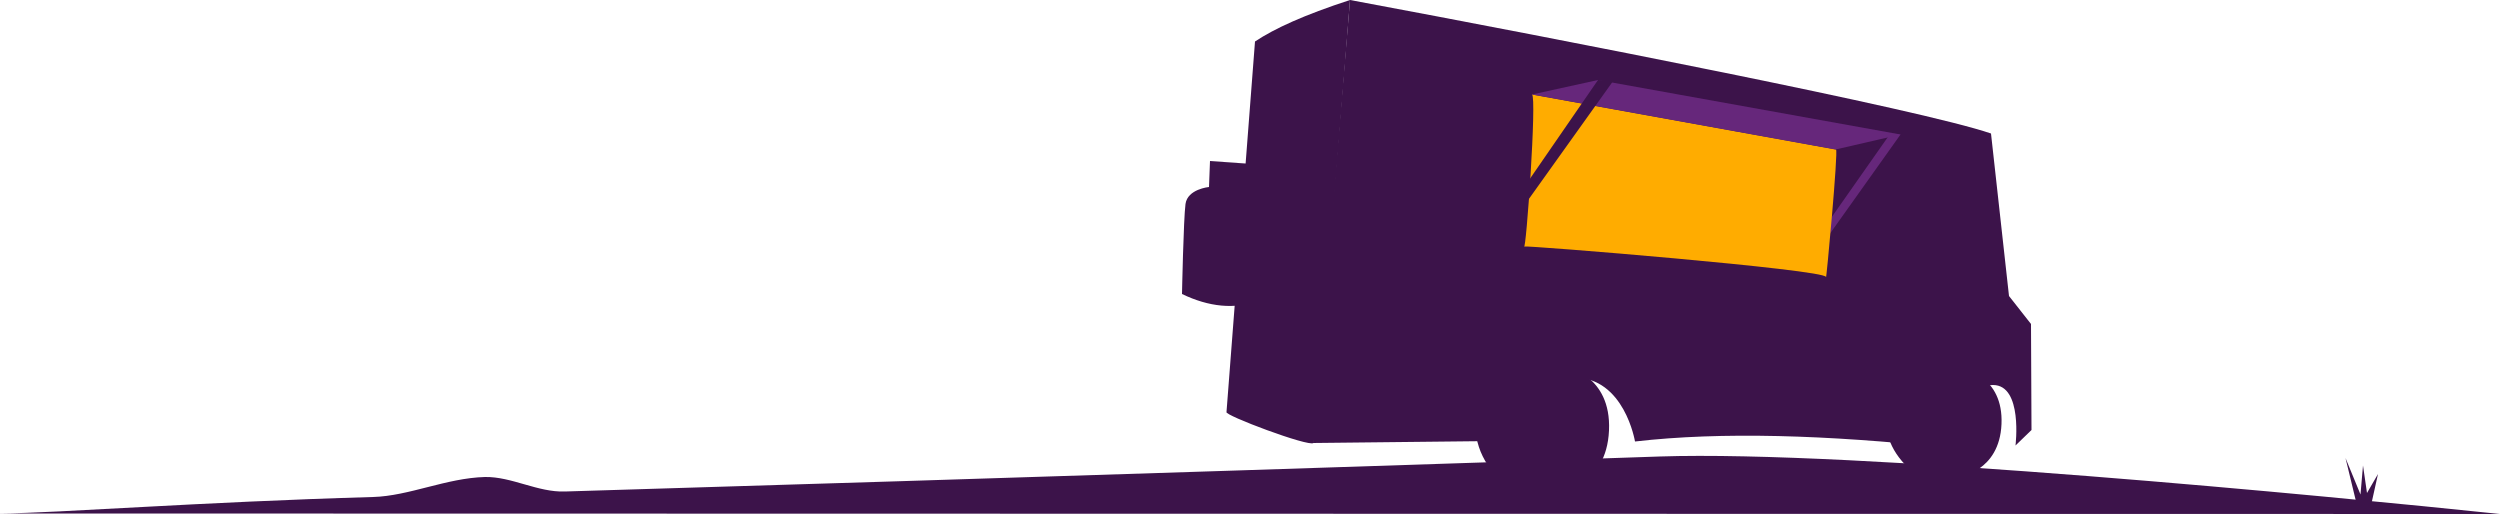
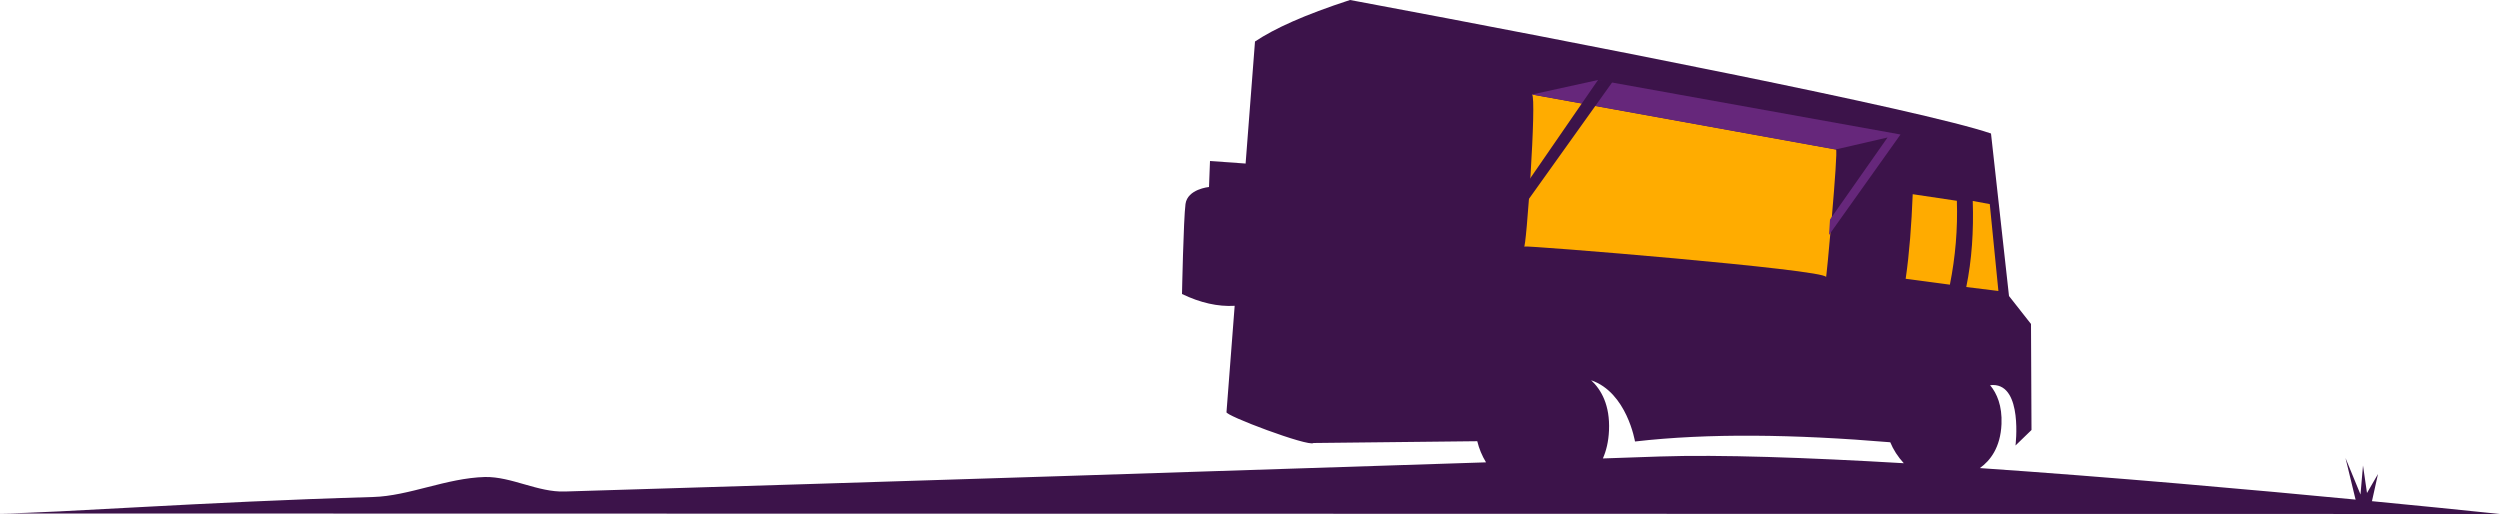
- <svg xmlns="http://www.w3.org/2000/svg" version="1.1" id="Layer_1" x="0" y="0" viewBox="0 0 500 102.8" xml:space="preserve">
-   <style>.st0{fill:#3c134a}.st1{fill:#66277b}</style>
-   <path class="st0" d="M500 102.8C465.5 99.2 370.7 90 331.9 91.3c-25.7.9-132.2 4.4-218.9 7-5.4.2-10.7-3-16-2.9-7.7.2-15.2 3.8-22.4 4-34.9 1-62.7 3.2-74.6 3.3M270 0l-7.4 88.6 36.7-.4s5.4-12.7 15.5-12.7S327 88.3 327 88.3c17.3-2 38.4-1.3 62.1 1.2 0 0 3.5-12.5 9.5-12.5s4.5 12.1 4.5 12.1l3.2-3.1-.1-21.2-4.4-5.6-3.6-32.5C384.2 21.9 312.9 8 270 0z" />
-   <path class="st0" d="M313 73.3s9.3 1.6 8.8 12.8-9.9 12.3-9.9 12.3l-9.8-.6c-5-3.9-7.5-8.7-7-14.6l17.9-9.9zm79.7.5s8 1.4 7.6 11-8.6 10.6-8.6 10.6l-8.5-.5c-4.3-3.4-6.5-7.5-6-12.7l15.5-8.4zM270 0c-9.2 3-15.1 5.7-19 8.3l-5.7 74.1c-.6.6 16.4 7 17.4 6.2.4-.3 7.3-88.6 7.3-88.6z" />
-   <path class="st0" d="M242 32.2l-.2 5.2s-4.3.4-4.7 3.4-.7 18-.7 18c5.4 2.6 10.5 3.1 15.2 1.4l2.1-19-4-2.9.7-5.5-8.4-.6z" />
-   <path class="st1" d="M380.1 26.9L365.8 47l.2-3.1 12-17.1 2.1.1z" />
-   <path d="M306.4 18.9l60.8 11c.5 0-2 26.9-2 25.5 0-1.5-60.5-6.4-60.4-6.1.4 1.3 2.6-30 1.6-30.4z" fill="#ffac00" />
-   <path class="st1" d="M306.4 18.9l13.2-2.9 60.5 10.9-13 3-60.7-11z" />
-   <path class="st0" d="M319.6 16l-19.3 28 .4 2.9 22-30.8-3.1-.1zm151.8 85.1l-2.3-9.5 3 7.3.5-5.8.8 5.5 2.2-3.8-1.6 7.2-2.6-.9z" />
+ <svg xmlns="http://www.w3.org/2000/svg" width="100%" height="100%" viewBox="0 0 500 103" version="1.1" xml:space="preserve" style="fill-rule:evenodd;clip-rule:evenodd;stroke-linejoin:round;stroke-miterlimit:2;">
+   <path d="M272.031,0.379C315.111,8.431 384.418,21.975 398.2,26.7L401.8,59.2L406.2,64.8L406.3,86L403.1,89.1C403.1,89.1 404.6,77 398.6,77C398.404,77 398.21,77.013 398.02,77.039C399.393,78.692 400.452,81.155 400.3,84.8C400.104,89.509 398.031,92.149 395.969,93.616C422.271,95.42 450.324,97.918 472.35,100.035C483.417,101.098 492.963,102.066 500,102.8L-0,102.7C11.9,102.6 39.7,100.4 74.6,99.4C81.8,99.2 89.3,95.6 97,95.4C102.3,95.3 107.6,98.5 113,98.3C177.141,96.377 252.118,93.96 297.205,92.469C296.399,91.141 295.811,89.733 295.452,88.242L262.701,88.599L262.7,88.6C261.7,89.4 244.7,83 245.3,82.4L246.934,61.161C243.581,61.36 240.06,60.562 236.4,58.8C236.4,58.8 236.7,43.8 237.1,40.8C237.5,37.8 241.8,37.4 241.8,37.4L242,32.2L249.122,32.709L251,8.3C254.9,5.7 260.8,3 270,0L272.031,0.379ZM318.228,76.051C320.246,77.93 322.026,81.032 321.8,86.1C321.7,88.344 321.242,90.183 320.575,91.688C325.241,91.53 329.063,91.399 331.9,91.3C343.947,90.896 361.394,91.505 380.758,92.644C379.577,91.348 378.667,89.956 378.054,88.452C358.819,86.846 341.563,86.616 327,88.3C327,88.3 325.393,78.504 318.228,76.051Z" style="fill:rgb(60,19,74);fill-rule:nonzero;" />
+   <path d="M306.4,18.9L367.2,29.9C367.7,29.9 365.2,56.8 365.2,55.4C365.2,53.9 304.7,49 304.8,49.3C305.2,50.6 307.4,19.3 306.4,18.9Z" style="fill:rgb(255,172,0);fill-rule:nonzero;" />
+   <path d="M380.1,26.9L365.8,47L366,43.9L377.51,27.498L367.1,29.9L306.4,18.9L319.6,16L380.1,26.9Z" style="fill:rgb(102,39,123);fill-rule:nonzero;" />
+   <path d="M319.6,16L300.3,44L300.7,46.9L322.7,16.1L319.6,16ZM471.4,101.1L469.1,91.6L472.1,98.9L472.6,93.1L473.4,98.6L475.6,94.8L474,102L471.4,101.1Z" style="fill:rgb(60,19,74);fill-rule:nonzero;" />
+   <g id="Isolation-Mode" transform="matrix(1,0,0,1,382.134,38.8398)">
+     <g transform="matrix(-0.924942,0.380109,0.380109,0.924942,11.1661,15.9682)">
+       <path d="M3.88,-18.858C6.421,-13.312 8.991,-8.173 11.613,-3.749L3.88,0.702C0.728,-4.035 -1.826,-9.031 -3.786,-14.282L3.88,-18.858Z" style="fill:rgb(255,171,0);fill-rule:nonzero;" />
+     </g>
+     <g transform="matrix(-0.961725,0.274016,0.274016,0.961725,18.6442,18.485)">
+       <path d="M1.295,-18.186C2.747,-12.378 4.682,-6.939 7.257,-1.985L1.295,0.536L-1.807,-16.646L1.295,-18.186Z" style="fill:rgb(255,171,0);fill-rule:nonzero;" />
+     </g>
+   </g>
</svg>
